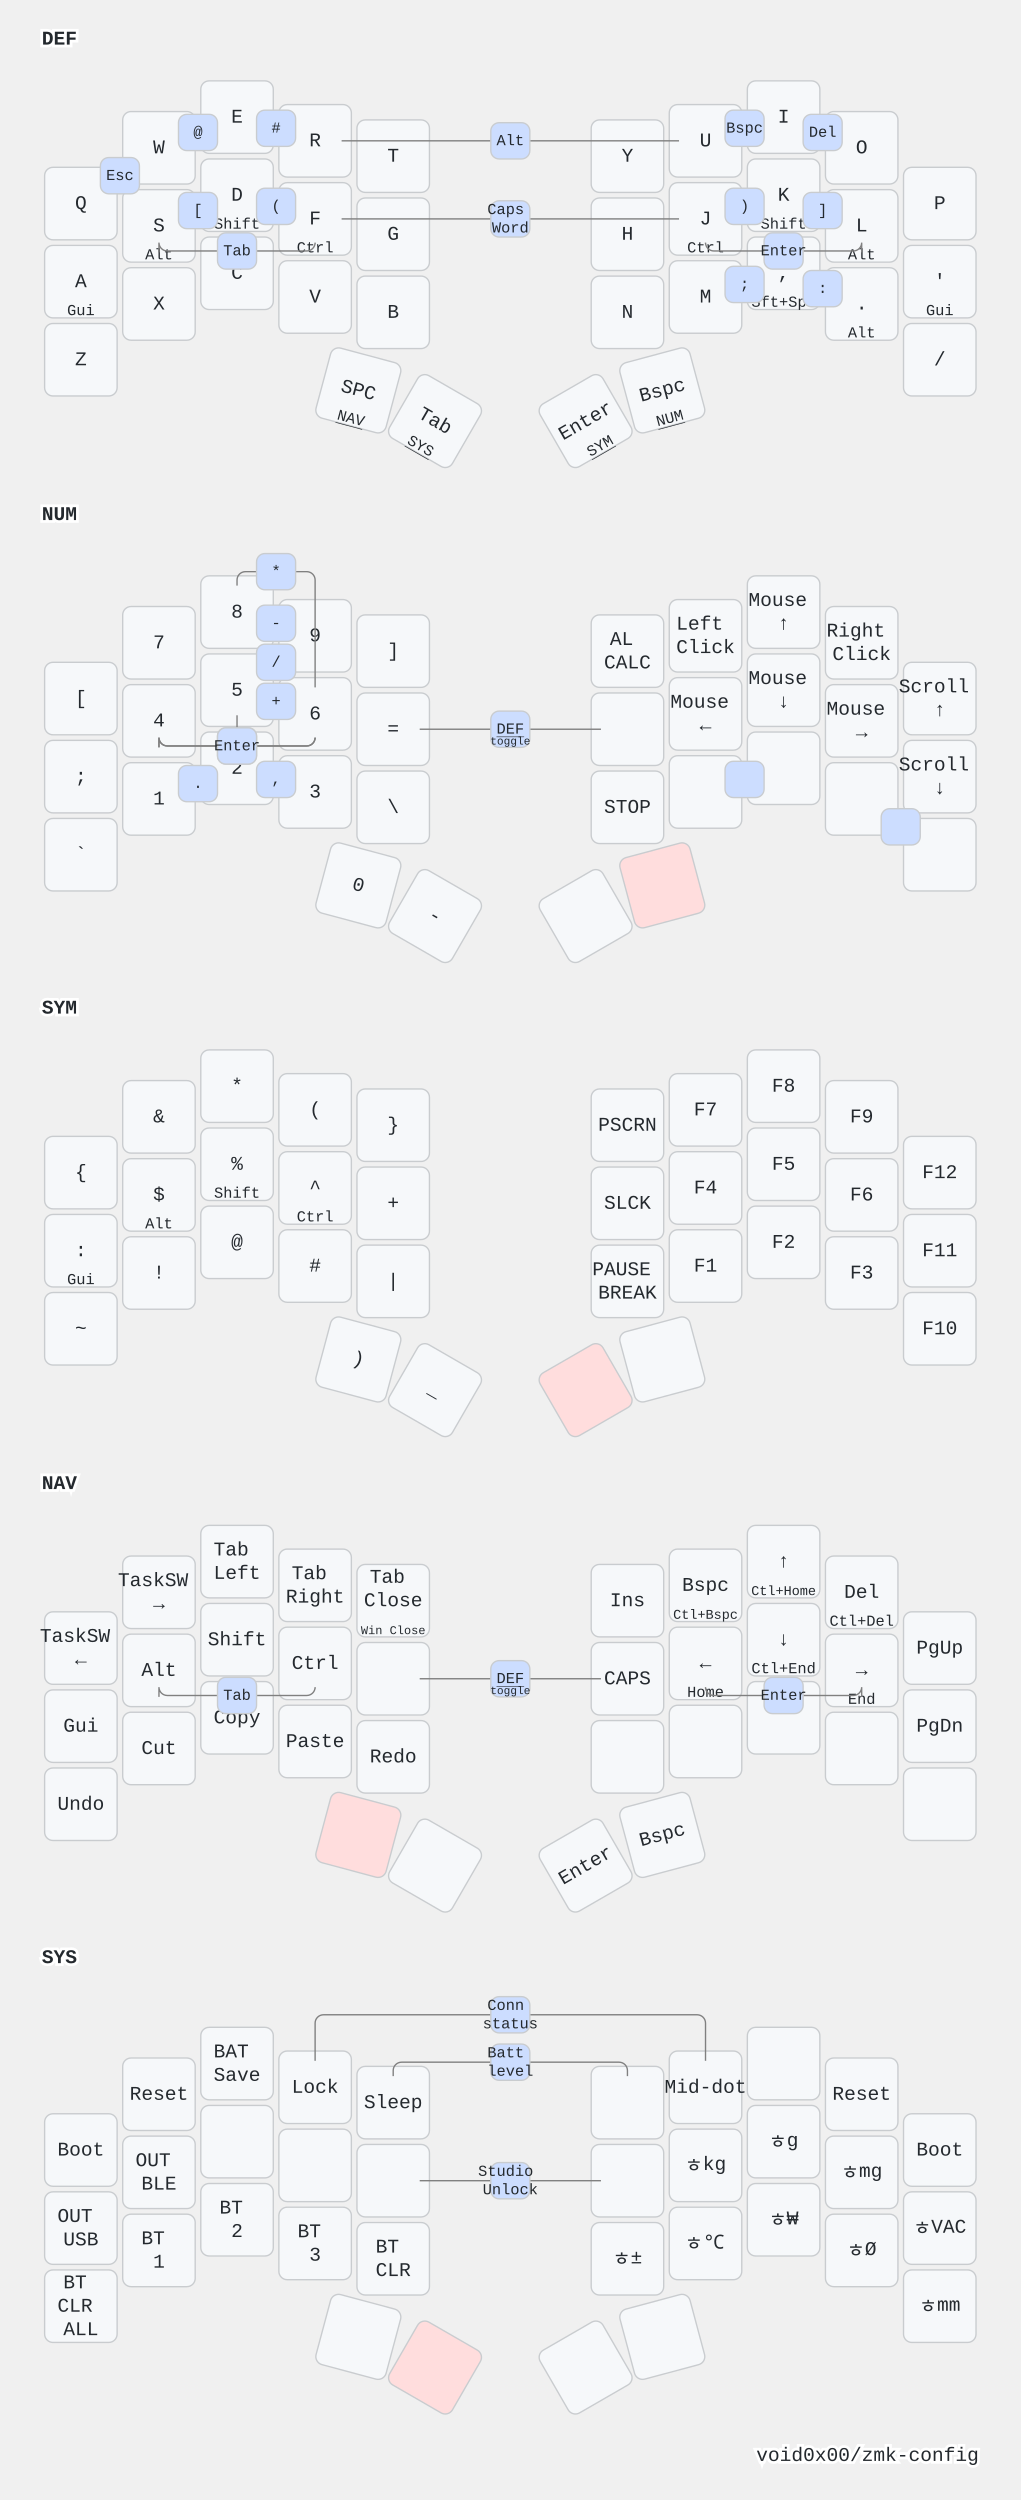
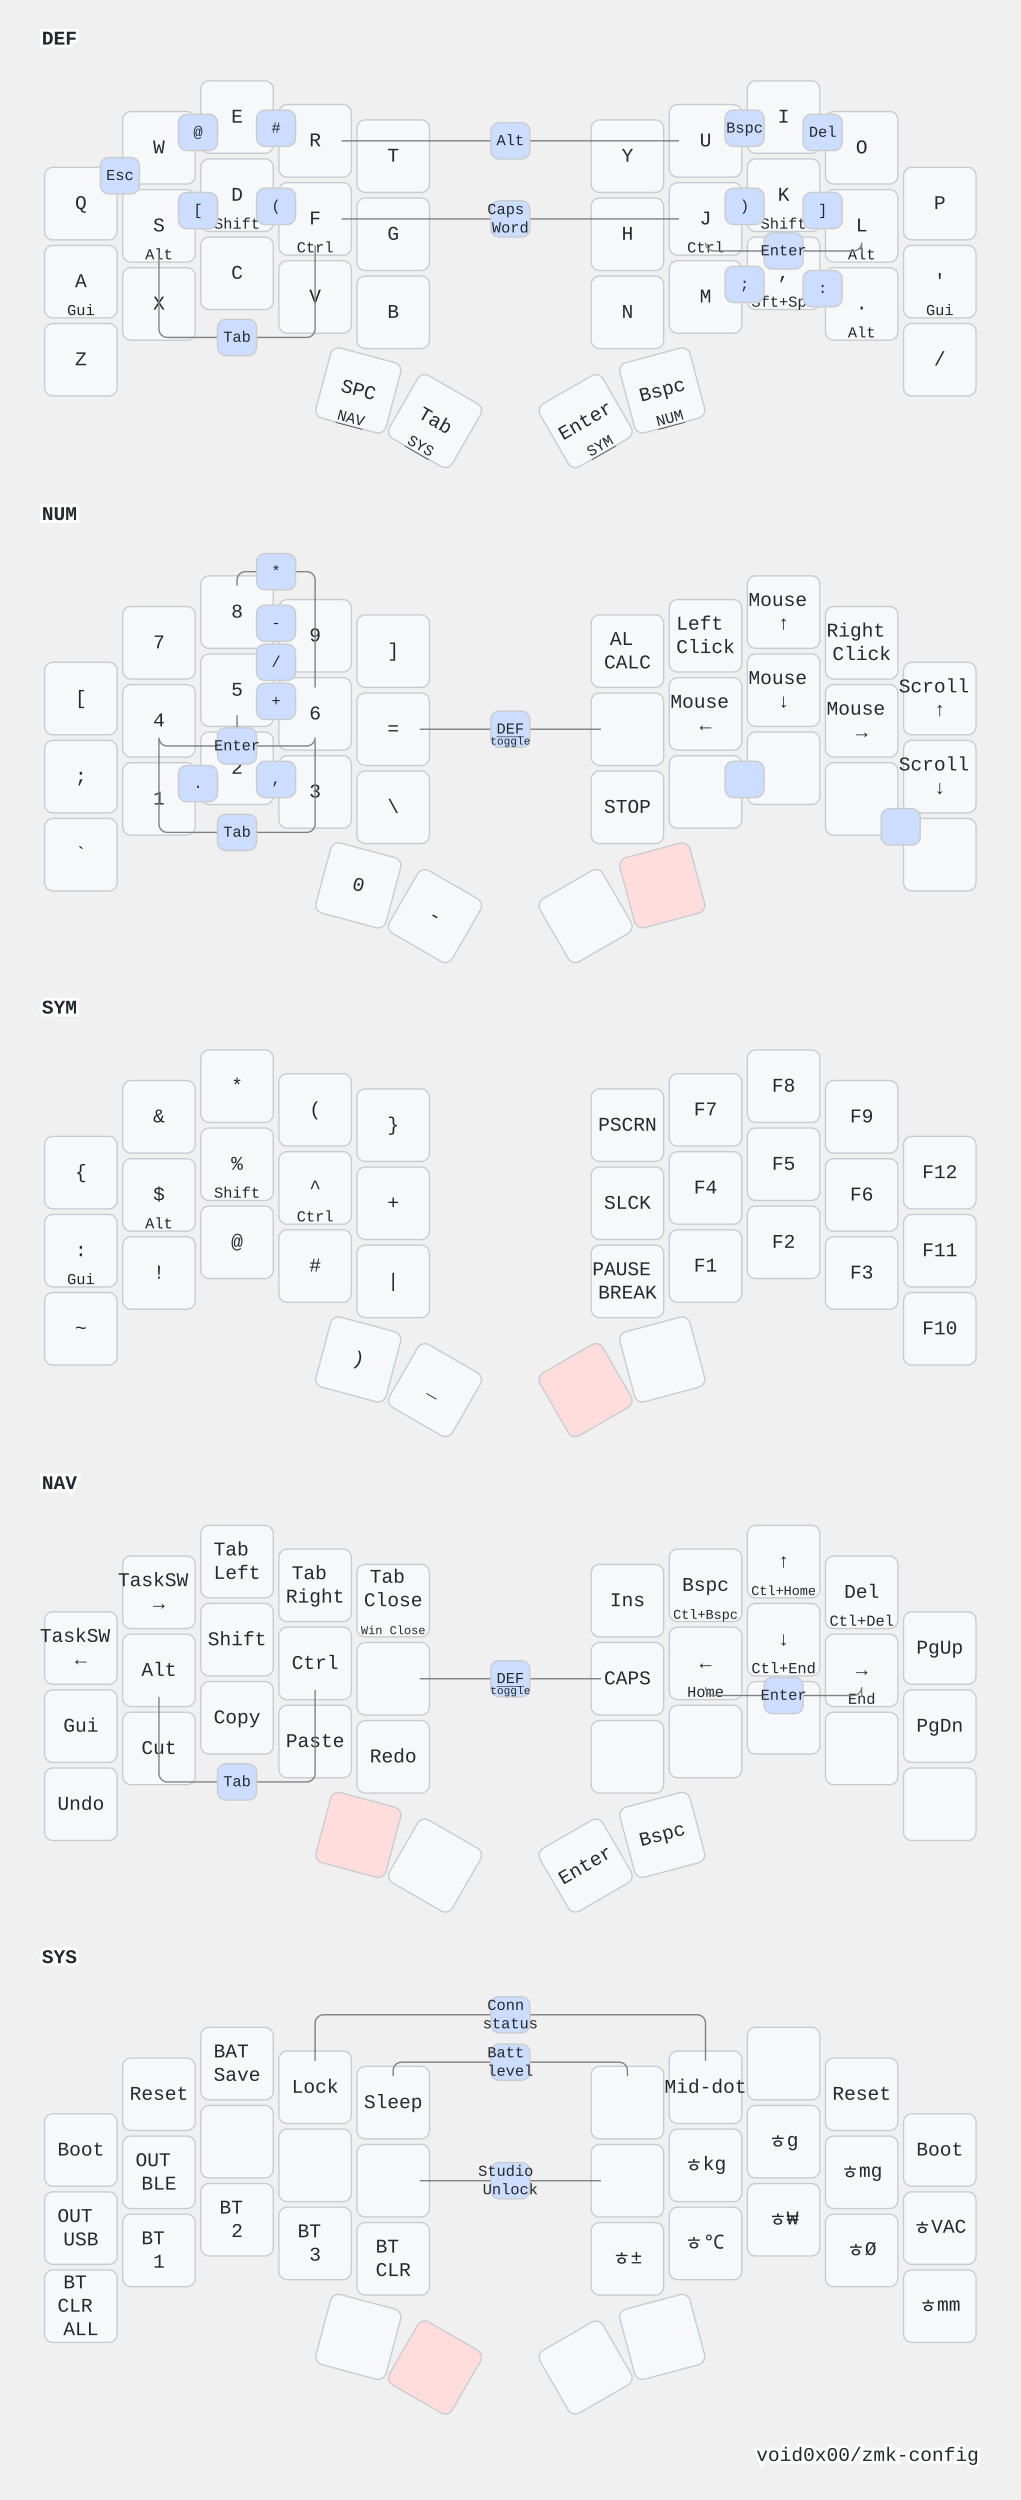
<svg xmlns="http://www.w3.org/2000/svg" xmlns:xlink="http://www.w3.org/1999/xlink" width="732" height="1793" viewBox="0 0 732 1793" class="keymap">
  <defs>/* start glyphs */
<svg id="mdi:play-pause">
      <svg id="mdi-play-pause" viewBox="0 0 24 24">
        <path d="M3,5V19L11,12M13,19H16V5H13M18,5V19H21V5" />
      </svg>
    </svg>
    <svg id="mdi:skip-backward">
      <svg id="mdi-skip-backward" viewBox="0 0 24 24">
        <path d="M20,5V19L13,12M6,5V19H4V5M13,5V19L6,12" />
      </svg>
    </svg>
    <svg id="mdi:skip-forward">
      <svg id="mdi-skip-forward" viewBox="0 0 24 24">
        <path d="M4,5V19L11,12M18,5V19H20V5M11,5V19L18,12" />
      </svg>
    </svg>
    <svg id="mdi:volume-high">
      <svg id="mdi-volume-high" viewBox="0 0 24 24">
        <path d="M14,3.23V5.29C16.89,6.15 19,8.83 19,12C19,15.17 16.89,17.84 14,18.7V20.77C18,19.86 21,16.28 21,12C21,7.72 18,4.14 14,3.23M16.5,12C16.5,10.23 15.5,8.71 14,7.97V16C15.5,15.29 16.5,13.76 16.5,12M3,9V15H7L12,20V4L7,9H3Z" />
      </svg>
    </svg>
    <svg id="mdi:volume-medium">
      <svg id="mdi-volume-medium" viewBox="0 0 24 24">
        <path d="M5,9V15H9L14,20V4L9,9M18.5,12C18.5,10.23 17.5,8.71 16,7.97V16C17.5,15.29 18.5,13.76 18.5,12Z" />
      </svg>
    </svg>
    <svg id="mdi:volume-off">
      <svg id="mdi-volume-off" viewBox="0 0 24 24">
        <path d="M12,4L9.91,6.09L12,8.18M4.27,3L3,4.27L7.73,9H3V15H7L12,20V13.27L16.25,17.53C15.58,18.04 14.83,18.46 14,18.7V20.77C15.38,20.45 16.63,19.82 17.68,18.96L19.73,21L21,19.73L12,10.73M19,12C19,12.94 18.8,13.82 18.46,14.64L19.97,16.15C20.62,14.91 21,13.5 21,12C21,7.72 18,4.14 14,3.23V5.29C16.89,6.15 19,8.83 19,12M16.5,12C16.5,10.23 15.5,8.71 14,7.97V10.18L16.45,12.63C16.5,12.43 16.5,12.21 16.5,12Z" />
      </svg>
    </svg>
  </defs>/* end glyphs */
<style>/* inherit to force styles through use tags */
svg path {
    fill: inherit;
}

/* font and background color specifications */
svg.keymap {
    font-family: SFMono-Regular,Consolas,Liberation Mono,Menlo,monospace;
    font-size: 14px;
    font-kerning: normal;
    text-rendering: optimizeLegibility;
    fill: #24292e;
}

/* default key styling */
rect.key {
    fill: #f6f8fa;
}

rect.key, rect.combo {
    stroke: #c9cccf;
    stroke-width: 1;
}

/* default key side styling, only used is draw_key_sides is set */
rect.side {
    filter: brightness(90%);
}

/* color accent for combo boxes */
rect.combo, rect.combo-separate {
    fill: #cdf;
}

/* color accent for held keys */
rect.held, rect.combo.held {
    fill: #fdd;
}

/* color accent for ghost (optional) keys */
rect.ghost, rect.combo.ghost {
    stroke-dasharray: 4, 4;
    stroke-width: 2;
}

text {
    text-anchor: middle;
    dominant-baseline: middle;
}

/* styling for layer labels */
text.label {
    font-weight: bold;
    text-anchor: start;
    stroke: white;
    stroke-width: 4;
    paint-order: stroke;
}

/* styling for optional footer */
text.footer {
    text-anchor: end;
    dominant-baseline: auto;
    stroke: white;
    stroke-width: 4;
    paint-order: stroke;
}

/* styling for combo tap, and key non-tap label text */
text.combo, text.hold, text.shifted, text.left, text.right {
    font-size: 11px;
}

text.hold {
    text-anchor: middle;
    dominant-baseline: auto;
}

text.shifted {
    text-anchor: middle;
    dominant-baseline: hanging;
}

text.left {
    text-anchor: start;
}

text.right {
    text-anchor: end;
}

text.layer-activator {
    text-decoration: underline;
}

/* styling for hold/shifted label text in combo box */
text.combo.hold, text.combo.shifted, text.combo.left, text.combo.right {
    font-size: 8px;
}

/* lighter symbol for transparent keys */
text.trans {
    fill: #7b7e81;
}

/* styling for combo dendrons */
path.combo {
    stroke-width: 1;
    stroke: gray;
    fill: none;
}

/* Start Tabler Icons Cleanup */
/* cannot use height/width with glyphs */
.icon-tabler &gt; path {
    fill: inherit;
    stroke: inherit;
    stroke-width: 2;
}
/* hide tabler's default box */
.icon-tabler &gt; path[stroke="none"][fill="none"] {
    visibility: hidden;
}
/* End Tabler Icons Cleanup */

@media (prefers-color-scheme: dark) {
svg.keymap { fill: #d1d6db; }
rect.key { fill: #3f4750; }
rect.key, rect.combo { stroke: #60666c; }
rect.combo, rect.combo-separate { fill: #1f3d7a; }
rect.held, rect.combo.held { fill: #854747; }
text.label, text.footer { stroke: black; }
text.trans { fill: #7e8184; }
path.combo { stroke: #7f7f7f; }

}</style>
  <g transform="translate(30, 0)" class="layer-DEF">
    <text x="0" y="28" class="label" id="DEF">DEF</text>
    <g transform="translate(0, 56)">
      <g transform="translate(28, 90)" class="key keypos-0">
        <rect rx="6" ry="6" x="-26" y="-26" width="52" height="52" class="key" />
        <text x="0" y="0" class="key tap">Q</text>
      </g>
      <g transform="translate(84, 50)" class="key keypos-1">
        <rect rx="6" ry="6" x="-26" y="-26" width="52" height="52" class="key" />
        <text x="0" y="0" class="key tap">W</text>
      </g>
      <g transform="translate(140, 28)" class="key keypos-2">
        <rect rx="6" ry="6" x="-26" y="-26" width="52" height="52" class="key" />
        <text x="0" y="0" class="key tap">E</text>
      </g>
      <g transform="translate(196, 45)" class="key keypos-3">
        <rect rx="6" ry="6" x="-26" y="-26" width="52" height="52" class="key" />
        <text x="0" y="0" class="key tap">R</text>
      </g>
      <g transform="translate(252, 56)" class="key keypos-4">
        <rect rx="6" ry="6" x="-26" y="-26" width="52" height="52" class="key" />
        <text x="0" y="0" class="key tap">T</text>
      </g>
      <g transform="translate(420, 56)" class="key keypos-5">
        <rect rx="6" ry="6" x="-26" y="-26" width="52" height="52" class="key" />
        <text x="0" y="0" class="key tap">Y</text>
      </g>
      <g transform="translate(476, 45)" class="key keypos-6">
        <rect rx="6" ry="6" x="-26" y="-26" width="52" height="52" class="key" />
        <text x="0" y="0" class="key tap">U</text>
      </g>
      <g transform="translate(532, 28)" class="key keypos-7">
        <rect rx="6" ry="6" x="-26" y="-26" width="52" height="52" class="key" />
        <text x="0" y="0" class="key tap">I</text>
      </g>
      <g transform="translate(588, 50)" class="key keypos-8">
        <rect rx="6" ry="6" x="-26" y="-26" width="52" height="52" class="key" />
        <text x="0" y="0" class="key tap">O</text>
      </g>
      <g transform="translate(644, 90)" class="key keypos-9">
        <rect rx="6" ry="6" x="-26" y="-26" width="52" height="52" class="key" />
        <text x="0" y="0" class="key tap">P</text>
      </g>
      <g transform="translate(28, 146)" class="key keypos-10">
        <rect rx="6" ry="6" x="-26" y="-26" width="52" height="52" class="key" />
        <text x="0" y="0" class="key tap">A</text>
        <text x="0" y="24" class="key hold">Gui</text>
      </g>
      <g transform="translate(84, 106)" class="key keypos-11">
        <rect rx="6" ry="6" x="-26" y="-26" width="52" height="52" class="key" />
        <text x="0" y="0" class="key tap">S</text>
        <text x="0" y="24" class="key hold">Alt</text>
      </g>
      <g transform="translate(140, 84)" class="key keypos-12">
        <rect rx="6" ry="6" x="-26" y="-26" width="52" height="52" class="key" />
        <text x="0" y="0" class="key tap">D</text>
        <text x="0" y="24" class="key hold">Shift</text>
      </g>
      <g transform="translate(196, 101)" class="key keypos-13">
        <rect rx="6" ry="6" x="-26" y="-26" width="52" height="52" class="key" />
        <text x="0" y="0" class="key tap">F</text>
        <text x="0" y="24" class="key hold">Ctrl</text>
      </g>
      <g transform="translate(252, 112)" class="key keypos-14">
        <rect rx="6" ry="6" x="-26" y="-26" width="52" height="52" class="key" />
        <text x="0" y="0" class="key tap">G</text>
      </g>
      <g transform="translate(420, 112)" class="key keypos-15">
        <rect rx="6" ry="6" x="-26" y="-26" width="52" height="52" class="key" />
        <text x="0" y="0" class="key tap">H</text>
      </g>
      <g transform="translate(476, 101)" class="key keypos-16">
        <rect rx="6" ry="6" x="-26" y="-26" width="52" height="52" class="key" />
        <text x="0" y="0" class="key tap">J</text>
        <text x="0" y="24" class="key hold">Ctrl</text>
      </g>
      <g transform="translate(532, 84)" class="key keypos-17">
        <rect rx="6" ry="6" x="-26" y="-26" width="52" height="52" class="key" />
        <text x="0" y="0" class="key tap">K</text>
        <text x="0" y="24" class="key hold">Shift</text>
      </g>
      <g transform="translate(588, 106)" class="key keypos-18">
        <rect rx="6" ry="6" x="-26" y="-26" width="52" height="52" class="key" />
        <text x="0" y="0" class="key tap">L</text>
        <text x="0" y="24" class="key hold">Alt</text>
      </g>
      <g transform="translate(644, 146)" class="key keypos-19">
        <rect rx="6" ry="6" x="-26" y="-26" width="52" height="52" class="key" />
        <text x="0" y="0" class="key tap">'</text>
        <text x="0" y="24" class="key hold">Gui</text>
      </g>
      <g transform="translate(28, 202)" class="key keypos-20">
        <rect rx="6" ry="6" x="-26" y="-26" width="52" height="52" class="key" />
        <text x="0" y="0" class="key tap">Z</text>
      </g>
      <g transform="translate(84, 162)" class="key keypos-21">
        <rect rx="6" ry="6" x="-26" y="-26" width="52" height="52" class="key" />
        <text x="0" y="0" class="key tap">X</text>
      </g>
      <g transform="translate(140, 140)" class="key keypos-22">
        <rect rx="6" ry="6" x="-26" y="-26" width="52" height="52" class="key" />
        <text x="0" y="0" class="key tap">C</text>
      </g>
      <g transform="translate(196, 157)" class="key keypos-23">
        <rect rx="6" ry="6" x="-26" y="-26" width="52" height="52" class="key" />
        <text x="0" y="0" class="key tap">V</text>
      </g>
      <g transform="translate(252, 168)" class="key keypos-24">
        <rect rx="6" ry="6" x="-26" y="-26" width="52" height="52" class="key" />
        <text x="0" y="0" class="key tap">B</text>
      </g>
      <g transform="translate(420, 168)" class="key keypos-25">
        <rect rx="6" ry="6" x="-26" y="-26" width="52" height="52" class="key" />
        <text x="0" y="0" class="key tap">N</text>
      </g>
      <g transform="translate(476, 157)" class="key keypos-26">
        <rect rx="6" ry="6" x="-26" y="-26" width="52" height="52" class="key" />
        <text x="0" y="0" class="key tap">M</text>
      </g>
      <g transform="translate(532, 140)" class="key keypos-27">
        <rect rx="6" ry="6" x="-26" y="-26" width="52" height="52" class="key" />
        <text x="0" y="0" class="key tap">,</text>
        <text x="0" y="24" class="key hold">Sft+Spc</text>
      </g>
      <g transform="translate(588, 162)" class="key keypos-28">
        <rect rx="6" ry="6" x="-26" y="-26" width="52" height="52" class="key" />
        <text x="0" y="0" class="key tap">.</text>
        <text x="0" y="24" class="key hold">Alt</text>
      </g>
      <g transform="translate(644, 202)" class="key keypos-29">
        <rect rx="6" ry="6" x="-26" y="-26" width="52" height="52" class="key" />
        <text x="0" y="0" class="key tap">/</text>
      </g>
      <g transform="translate(227, 224) rotate(15.0)" class="key keypos-30">
        <rect rx="6" ry="6" x="-26" y="-26" width="52" height="52" class="key" />
        <text x="0" y="0" class="key tap">SPC</text>
        <a href="#NAV">
          <text x="0" y="24" class="key hold layer-activator">NAV</text>
        </a>
      </g>
      <g transform="translate(282, 246) rotate(30.0)" class="key keypos-31">
        <rect rx="6" ry="6" x="-26" y="-26" width="52" height="52" class="key" />
        <text x="0" y="0" class="key tap">Tab</text>
        <a href="#SYS">
          <text x="0" y="24" class="key hold layer-activator">SYS</text>
        </a>
      </g>
      <g transform="translate(390, 246) rotate(-30.0)" class="key keypos-32">
        <rect rx="6" ry="6" x="-26" y="-26" width="52" height="52" class="key" />
        <text x="0" y="0" class="key tap">Enter</text>
        <a href="#SYM">
          <text x="0" y="24" class="key hold layer-activator">SYM</text>
        </a>
      </g>
      <g transform="translate(445, 224) rotate(-15.0)" class="key keypos-33">
        <rect rx="6" ry="6" x="-26" y="-26" width="52" height="52" class="key" />
        <text x="0" y="0" class="key tap">Bspc</text>
        <a href="#NUM">
          <text x="0" y="24" class="key hold layer-activator">NUM</text>
        </a>
      </g>
      <g class="combo combopos-0">
        <rect rx="6" ry="6" x="98" y="26" width="28" height="26" class="combo" />
        <text x="112" y="39" class="combo tap">@</text>
      </g>
      <g class="combo combopos-1">
        <rect rx="6" ry="6" x="154" y="23" width="28" height="26" class="combo" />
        <text x="168" y="36" class="combo tap">#</text>
      </g>
      <g class="combo combopos-2">
        <rect rx="6" ry="6" x="42" y="57" width="28" height="26" class="combo" />
        <text x="56" y="70" class="combo tap">Esc</text>
      </g>
      <g class="combo combopos-3">
        <rect rx="6" ry="6" x="546" y="26" width="28" height="26" class="combo" />
        <text x="560" y="39" class="combo tap">Del</text>
      </g>
      <g class="combo combopos-4">
        <rect rx="6" ry="6" x="490" y="23" width="28" height="26" class="combo" />
        <text x="504" y="36" class="combo tap">Bspc</text>
      </g>
      <g class="combo combopos-5">
        <rect rx="6" ry="6" x="154" y="79" width="28" height="26" class="combo" />
        <text x="168" y="92" class="combo tap">(</text>
      </g>
      <g class="combo combopos-6">
        <rect rx="6" ry="6" x="490" y="79" width="28" height="26" class="combo" />
        <text x="504" y="92" class="combo tap">)</text>
      </g>
      <g class="combo combopos-7">
        <rect rx="6" ry="6" x="98" y="82" width="28" height="26" class="combo" />
        <text x="112" y="95" class="combo tap">[</text>
      </g>
      <g class="combo combopos-8">
        <rect rx="6" ry="6" x="546" y="82" width="28" height="26" class="combo" />
        <text x="560" y="95" class="combo tap">]</text>
      </g>
      <g class="combo combopos-9">
-         <path d="M140,124 h-50 a6.0,6.0 0 0 1 -6.0,-6.0 v7" class="combo" />
-         <path d="M140,124 h50 a6.0,6.0 0 0 0 6.0,-6.0 v1" class="combo" />
-         <rect rx="6" ry="6" x="126" y="111" width="28" height="26" class="combo" />
-         <text x="140" y="124" class="combo tap">Tab</text>
+         <path d="M140,186 h-50 a6.0,6.0 0 0 1 -6.0,-6.0 v-55" class="combo" />
+         <path d="M140,186 h50 a6.0,6.0 0 0 0 6.0,-6.0 v-60" class="combo" />
+         <rect rx="6" ry="6" x="126" y="173" width="28" height="26" class="combo" />
+         <text x="140" y="186" class="combo tap">Tab</text>
      </g>
      <g class="combo combopos-10">
        <path d="M532,124 h50 a6.0,6.0 0 0 0 6.0,-6.0 v7" class="combo" />
        <path d="M532,124 h-50 a6.0,6.0 0 0 1 -6.0,-6.0 v1" class="combo" />
        <rect rx="6" ry="6" x="518" y="111" width="28" height="26" class="combo" />
        <text x="532" y="124" class="combo tap">Enter</text>
      </g>
      <g class="combo combopos-11">
        <rect rx="6" ry="6" x="490" y="135" width="28" height="26" class="combo" />
        <text x="504" y="148" class="combo tap">;</text>
      </g>
      <g class="combo combopos-12">
        <rect rx="6" ry="6" x="546" y="138" width="28" height="26" class="combo" />
        <text x="560" y="151" class="combo tap">:</text>
      </g>
      <g class="combo combopos-13">
        <path d="M336,101 l-121,0" class="combo" />
        <path d="M336,101 l121,0" class="combo" />
        <rect rx="6" ry="6" x="322" y="88" width="28" height="26" class="combo" />
        <text x="336" y="101" class="combo tap">
          <tspan x="336" dy="-0.6em">Caps</tspan>
          <tspan x="336" dy="1.2em">Word</tspan>
        </text>
      </g>
      <g class="combo combopos-14">
        <path d="M336,45 l-121,0" class="combo" />
        <path d="M336,45 l121,0" class="combo" />
        <rect rx="6" ry="6" x="322" y="32" width="28" height="26" class="combo" />
        <text x="336" y="45" class="combo tap">Alt</text>
      </g>
    </g>
  </g>
  <g transform="translate(30, 341)" class="layer-NUM">
    <text x="0" y="28" class="label" id="NUM">NUM</text>
    <g transform="translate(0, 70)">
      <g transform="translate(28, 90)" class="key keypos-0">
        <rect rx="6" ry="6" x="-26" y="-26" width="52" height="52" class="key" />
        <text x="0" y="0" class="key tap">[</text>
      </g>
      <g transform="translate(84, 50)" class="key keypos-1">
        <rect rx="6" ry="6" x="-26" y="-26" width="52" height="52" class="key" />
        <text x="0" y="0" class="key tap">7</text>
      </g>
      <g transform="translate(140, 28)" class="key keypos-2">
        <rect rx="6" ry="6" x="-26" y="-26" width="52" height="52" class="key" />
        <text x="0" y="0" class="key tap">8</text>
      </g>
      <g transform="translate(196, 45)" class="key keypos-3">
        <rect rx="6" ry="6" x="-26" y="-26" width="52" height="52" class="key" />
        <text x="0" y="0" class="key tap">9</text>
      </g>
      <g transform="translate(252, 56)" class="key keypos-4">
        <rect rx="6" ry="6" x="-26" y="-26" width="52" height="52" class="key" />
        <text x="0" y="0" class="key tap">]</text>
      </g>
      <g transform="translate(420, 56)" class="key keypos-5">
        <rect rx="6" ry="6" x="-26" y="-26" width="52" height="52" class="key" />
        <text x="0" y="0" class="key tap">
          <tspan x="0" dy="-0.6em">AL</tspan>
          <tspan x="0" dy="1.2em">CALC</tspan>
        </text>
      </g>
      <g transform="translate(476, 45)" class="key keypos-6">
        <rect rx="6" ry="6" x="-26" y="-26" width="52" height="52" class="key" />
        <text x="0" y="0" class="key tap">
          <tspan x="0" dy="-0.6em">Left</tspan>
          <tspan x="0" dy="1.2em">Click</tspan>
        </text>
      </g>
      <g transform="translate(532, 28)" class="key keypos-7">
        <rect rx="6" ry="6" x="-26" y="-26" width="52" height="52" class="key" />
        <text x="0" y="0" class="key tap">
          <tspan x="0" dy="-0.6em">Mouse</tspan>
          <tspan x="0" dy="1.2em">↑</tspan>
        </text>
      </g>
      <g transform="translate(588, 50)" class="key keypos-8">
        <rect rx="6" ry="6" x="-26" y="-26" width="52" height="52" class="key" />
        <text x="0" y="0" class="key tap">
          <tspan x="0" dy="-0.6em">Right</tspan>
          <tspan x="0" dy="1.2em">Click</tspan>
        </text>
      </g>
      <g transform="translate(644, 90)" class="key keypos-9">
        <rect rx="6" ry="6" x="-26" y="-26" width="52" height="52" class="key" />
        <text x="0" y="0" class="key tap">
          <tspan x="0" dy="-0.6em">Scroll</tspan>
          <tspan x="0" dy="1.2em">↑</tspan>
        </text>
      </g>
      <g transform="translate(28, 146)" class="key keypos-10">
        <rect rx="6" ry="6" x="-26" y="-26" width="52" height="52" class="key" />
        <text x="0" y="0" class="key tap">;</text>
      </g>
      <g transform="translate(84, 106)" class="key keypos-11">
        <rect rx="6" ry="6" x="-26" y="-26" width="52" height="52" class="key" />
        <text x="0" y="0" class="key tap">4</text>
      </g>
      <g transform="translate(140, 84)" class="key keypos-12">
        <rect rx="6" ry="6" x="-26" y="-26" width="52" height="52" class="key" />
        <text x="0" y="0" class="key tap">5</text>
      </g>
      <g transform="translate(196, 101)" class="key keypos-13">
        <rect rx="6" ry="6" x="-26" y="-26" width="52" height="52" class="key" />
        <text x="0" y="0" class="key tap">6</text>
      </g>
      <g transform="translate(252, 112)" class="key keypos-14">
        <rect rx="6" ry="6" x="-26" y="-26" width="52" height="52" class="key" />
        <text x="0" y="0" class="key tap">=</text>
      </g>
      <g transform="translate(420, 112)" class="key keypos-15">
        <rect rx="6" ry="6" x="-26" y="-26" width="52" height="52" class="key" />
      </g>
      <g transform="translate(476, 101)" class="key keypos-16">
        <rect rx="6" ry="6" x="-26" y="-26" width="52" height="52" class="key" />
        <text x="0" y="0" class="key tap">
          <tspan x="0" dy="-0.6em">Mouse</tspan>
          <tspan x="0" dy="1.2em">←</tspan>
        </text>
      </g>
      <g transform="translate(532, 84)" class="key keypos-17">
        <rect rx="6" ry="6" x="-26" y="-26" width="52" height="52" class="key" />
        <text x="0" y="0" class="key tap">
          <tspan x="0" dy="-0.6em">Mouse</tspan>
          <tspan x="0" dy="1.2em">↓</tspan>
        </text>
      </g>
      <g transform="translate(588, 106)" class="key keypos-18">
        <rect rx="6" ry="6" x="-26" y="-26" width="52" height="52" class="key" />
        <text x="0" y="0" class="key tap">
          <tspan x="0" dy="-0.6em">Mouse</tspan>
          <tspan x="0" dy="1.2em">→</tspan>
        </text>
      </g>
      <g transform="translate(644, 146)" class="key keypos-19">
        <rect rx="6" ry="6" x="-26" y="-26" width="52" height="52" class="key" />
        <text x="0" y="0" class="key tap">
          <tspan x="0" dy="-0.6em">Scroll</tspan>
          <tspan x="0" dy="1.2em">↓</tspan>
        </text>
      </g>
      <g transform="translate(28, 202)" class="key keypos-20">
        <rect rx="6" ry="6" x="-26" y="-26" width="52" height="52" class="key" />
        <text x="0" y="0" class="key tap">`</text>
      </g>
      <g transform="translate(84, 162)" class="key keypos-21">
        <rect rx="6" ry="6" x="-26" y="-26" width="52" height="52" class="key" />
        <text x="0" y="0" class="key tap">1</text>
      </g>
      <g transform="translate(140, 140)" class="key keypos-22">
        <rect rx="6" ry="6" x="-26" y="-26" width="52" height="52" class="key" />
        <text x="0" y="0" class="key tap">2</text>
      </g>
      <g transform="translate(196, 157)" class="key keypos-23">
        <rect rx="6" ry="6" x="-26" y="-26" width="52" height="52" class="key" />
        <text x="0" y="0" class="key tap">3</text>
      </g>
      <g transform="translate(252, 168)" class="key keypos-24">
        <rect rx="6" ry="6" x="-26" y="-26" width="52" height="52" class="key" />
        <text x="0" y="0" class="key tap">\</text>
      </g>
      <g transform="translate(420, 168)" class="key keypos-25">
        <rect rx="6" ry="6" x="-26" y="-26" width="52" height="52" class="key" />
        <text x="0" y="0" class="key tap">STOP</text>
      </g>
      <g transform="translate(476, 157)" class="key keypos-26">
        <rect rx="6" ry="6" x="-26" y="-26" width="52" height="52" class="key" />
        <use href="#mdi:skip-backward" xlink:href="#mdi:skip-backward" x="-7" y="-7" height="14" width="14.0" class="key tap glyph mdi:skip-backward" />
      </g>
      <g transform="translate(532, 140)" class="key keypos-27">
        <rect rx="6" ry="6" x="-26" y="-26" width="52" height="52" class="key" />
        <use href="#mdi:skip-forward" xlink:href="#mdi:skip-forward" x="-7" y="-7" height="14" width="14.0" class="key tap glyph mdi:skip-forward" />
      </g>
      <g transform="translate(588, 162)" class="key keypos-28">
        <rect rx="6" ry="6" x="-26" y="-26" width="52" height="52" class="key" />
        <use href="#mdi:volume-medium" xlink:href="#mdi:volume-medium" x="-7" y="-7" height="14" width="14.0" class="key tap glyph mdi:volume-medium" />
      </g>
      <g transform="translate(644, 202)" class="key keypos-29">
        <rect rx="6" ry="6" x="-26" y="-26" width="52" height="52" class="key" />
        <use href="#mdi:volume-high" xlink:href="#mdi:volume-high" x="-7" y="-7" height="14" width="14.0" class="key tap glyph mdi:volume-high" />
      </g>
      <g transform="translate(227, 224) rotate(15.0)" class="key keypos-30">
        <rect rx="6" ry="6" x="-26" y="-26" width="52" height="52" class="key" />
        <text x="0" y="0" class="key tap">0</text>
      </g>
      <g transform="translate(282, 246) rotate(30.0)" class="key keypos-31">
        <rect rx="6" ry="6" x="-26" y="-26" width="52" height="52" class="key" />
        <text x="0" y="0" class="key tap">-</text>
      </g>
      <g transform="translate(390, 246) rotate(-30.0)" class="key trans keypos-32">
        <rect rx="6" ry="6" x="-26" y="-26" width="52" height="52" class="key trans" />
      </g>
      <g transform="translate(445, 224) rotate(-15.0)" class="key held keypos-33">
        <rect rx="6" ry="6" x="-26" y="-26" width="52" height="52" class="key held" />
      </g>
      <g class="combo combopos-0">
-         <path d="M140,124 h-50 a6.0,6.0 0 0 1 -6.0,-6.0 v7" class="combo" />
-         <path d="M140,124 h50 a6.0,6.0 0 0 0 6.0,-6.0 v1" class="combo" />
-         <rect rx="6" ry="6" x="126" y="111" width="28" height="26" class="combo" />
-         <text x="140" y="124" class="combo tap">Tab</text>
+         <path d="M140,186 h-50 a6.0,6.0 0 0 1 -6.0,-6.0 v-55" class="combo" />
+         <path d="M140,186 h50 a6.0,6.0 0 0 0 6.0,-6.0 v-60" class="combo" />
+         <rect rx="6" ry="6" x="126" y="173" width="28" height="26" class="combo" />
+         <text x="140" y="186" class="combo tap">Tab</text>
      </g>
      <g class="combo combopos-1">
        <rect rx="6" ry="6" x="602" y="169" width="28" height="26" class="combo" />
        <use href="#mdi:volume-off" xlink:href="#mdi:volume-off" x="609" y="175" height="14" width="14.0" class="combo tap glyph mdi:volume-off" />
      </g>
      <g class="combo combopos-2">
        <rect rx="6" ry="6" x="490" y="135" width="28" height="26" class="combo" />
        <use href="#mdi:play-pause" xlink:href="#mdi:play-pause" x="497" y="141" height="14" width="14.0" class="combo tap glyph mdi:play-pause" />
      </g>
      <g class="combo combopos-3">
        <path d="M336,112 l-65,0" class="combo" />
        <path d="M336,112 l65,0" class="combo" />
        <rect rx="6" ry="6" x="322" y="99" width="28" height="26" class="combo" />
        <a href="#DEF">
          <text x="336" y="112" class="combo tap layer-activator">DEF</text>
        </a>
        <text x="336" y="123" class="combo hold">toggle</text>
      </g>
      <g class="combo combopos-4">
        <rect rx="6" ry="6" x="154" y="79" width="28" height="26" class="combo" />
        <text x="168" y="92" class="combo tap">+</text>
      </g>
      <g class="combo combopos-5">
        <rect rx="6" ry="6" x="154" y="23" width="28" height="26" class="combo" />
        <text x="168" y="36" class="combo tap">-</text>
      </g>
      <g class="combo combopos-6">
        <path d="M168,-1 h-22 a6.0,6.0 0 0 0 -6.0,6.0 v4" class="combo" />
        <path d="M168,-1 h22 a6.0,6.0 0 0 1 6.0,6.0 v77" class="combo" />
        <rect rx="6" ry="6" x="154" y="-14" width="28" height="26" class="combo" />
        <text x="168" y="-1" class="combo tap">*</text>
      </g>
      <g class="combo combopos-7">
        <rect rx="6" ry="6" x="154" y="51" width="28" height="26" class="combo" />
        <text x="168" y="64" class="combo tap">/</text>
      </g>
      <g class="combo combopos-8">
        <rect rx="6" ry="6" x="154" y="135" width="28" height="26" class="combo" />
        <text x="168" y="148" class="combo tap">,</text>
      </g>
      <g class="combo combopos-9">
        <rect rx="6" ry="6" x="98" y="138" width="28" height="26" class="combo" />
        <text x="112" y="151" class="combo tap">.</text>
      </g>
      <g class="combo combopos-10">
        <path d="M140,124 h-50 a6.0,6.0 0 0 1 -6.0,-6.0 v7" class="combo" />
        <path d="M140,124 l0,-22" class="combo" />
        <path d="M140,124 h50 a6.0,6.0 0 0 0 6.0,-6.0 v1" class="combo" />
        <rect rx="6" ry="6" x="126" y="111" width="28" height="26" class="combo" />
        <text x="140" y="124" class="combo tap">Enter</text>
      </g>
    </g>
  </g>
  <g transform="translate(30, 695)" class="layer-SYM">
    <text x="0" y="28" class="label" id="SYM">SYM</text>
    <g transform="translate(0, 56)">
      <g transform="translate(28, 90)" class="key keypos-0">
        <rect rx="6" ry="6" x="-26" y="-26" width="52" height="52" class="key" />
        <text x="0" y="0" class="key tap">{</text>
      </g>
      <g transform="translate(84, 50)" class="key keypos-1">
        <rect rx="6" ry="6" x="-26" y="-26" width="52" height="52" class="key" />
        <text x="0" y="0" class="key tap">&amp;</text>
      </g>
      <g transform="translate(140, 28)" class="key keypos-2">
        <rect rx="6" ry="6" x="-26" y="-26" width="52" height="52" class="key" />
        <text x="0" y="0" class="key tap">*</text>
      </g>
      <g transform="translate(196, 45)" class="key keypos-3">
        <rect rx="6" ry="6" x="-26" y="-26" width="52" height="52" class="key" />
        <text x="0" y="0" class="key tap">(</text>
      </g>
      <g transform="translate(252, 56)" class="key keypos-4">
        <rect rx="6" ry="6" x="-26" y="-26" width="52" height="52" class="key" />
        <text x="0" y="0" class="key tap">}</text>
      </g>
      <g transform="translate(420, 56)" class="key keypos-5">
        <rect rx="6" ry="6" x="-26" y="-26" width="52" height="52" class="key" />
        <text x="0" y="0" class="key tap">PSCRN</text>
      </g>
      <g transform="translate(476, 45)" class="key keypos-6">
        <rect rx="6" ry="6" x="-26" y="-26" width="52" height="52" class="key" />
        <text x="0" y="0" class="key tap">F7</text>
      </g>
      <g transform="translate(532, 28)" class="key keypos-7">
        <rect rx="6" ry="6" x="-26" y="-26" width="52" height="52" class="key" />
        <text x="0" y="0" class="key tap">F8</text>
      </g>
      <g transform="translate(588, 50)" class="key keypos-8">
        <rect rx="6" ry="6" x="-26" y="-26" width="52" height="52" class="key" />
        <text x="0" y="0" class="key tap">F9</text>
      </g>
      <g transform="translate(644, 90)" class="key keypos-9">
        <rect rx="6" ry="6" x="-26" y="-26" width="52" height="52" class="key" />
        <text x="0" y="0" class="key tap">F12</text>
      </g>
      <g transform="translate(28, 146)" class="key keypos-10">
        <rect rx="6" ry="6" x="-26" y="-26" width="52" height="52" class="key" />
        <text x="0" y="0" class="key tap">:</text>
        <text x="0" y="24" class="key hold">Gui</text>
      </g>
      <g transform="translate(84, 106)" class="key keypos-11">
        <rect rx="6" ry="6" x="-26" y="-26" width="52" height="52" class="key" />
        <text x="0" y="0" class="key tap">$</text>
        <text x="0" y="24" class="key hold">Alt</text>
      </g>
      <g transform="translate(140, 84)" class="key keypos-12">
        <rect rx="6" ry="6" x="-26" y="-26" width="52" height="52" class="key" />
        <text x="0" y="0" class="key tap">%</text>
        <text x="0" y="24" class="key hold">Shift</text>
      </g>
      <g transform="translate(196, 101)" class="key keypos-13">
        <rect rx="6" ry="6" x="-26" y="-26" width="52" height="52" class="key" />
        <text x="0" y="0" class="key tap">^</text>
        <text x="0" y="24" class="key hold">Ctrl</text>
      </g>
      <g transform="translate(252, 112)" class="key keypos-14">
        <rect rx="6" ry="6" x="-26" y="-26" width="52" height="52" class="key" />
        <text x="0" y="0" class="key tap">+</text>
      </g>
      <g transform="translate(420, 112)" class="key keypos-15">
        <rect rx="6" ry="6" x="-26" y="-26" width="52" height="52" class="key" />
        <text x="0" y="0" class="key tap">SLCK</text>
      </g>
      <g transform="translate(476, 101)" class="key keypos-16">
        <rect rx="6" ry="6" x="-26" y="-26" width="52" height="52" class="key" />
        <text x="0" y="0" class="key tap">F4</text>
      </g>
      <g transform="translate(532, 84)" class="key keypos-17">
        <rect rx="6" ry="6" x="-26" y="-26" width="52" height="52" class="key" />
        <text x="0" y="0" class="key tap">F5</text>
      </g>
      <g transform="translate(588, 106)" class="key keypos-18">
        <rect rx="6" ry="6" x="-26" y="-26" width="52" height="52" class="key" />
        <text x="0" y="0" class="key tap">F6</text>
      </g>
      <g transform="translate(644, 146)" class="key keypos-19">
        <rect rx="6" ry="6" x="-26" y="-26" width="52" height="52" class="key" />
        <text x="0" y="0" class="key tap">F11</text>
      </g>
      <g transform="translate(28, 202)" class="key keypos-20">
        <rect rx="6" ry="6" x="-26" y="-26" width="52" height="52" class="key" />
        <text x="0" y="0" class="key tap">~</text>
      </g>
      <g transform="translate(84, 162)" class="key keypos-21">
        <rect rx="6" ry="6" x="-26" y="-26" width="52" height="52" class="key" />
        <text x="0" y="0" class="key tap">!</text>
      </g>
      <g transform="translate(140, 140)" class="key keypos-22">
        <rect rx="6" ry="6" x="-26" y="-26" width="52" height="52" class="key" />
        <text x="0" y="0" class="key tap">@</text>
      </g>
      <g transform="translate(196, 157)" class="key keypos-23">
        <rect rx="6" ry="6" x="-26" y="-26" width="52" height="52" class="key" />
        <text x="0" y="0" class="key tap">#</text>
      </g>
      <g transform="translate(252, 168)" class="key keypos-24">
        <rect rx="6" ry="6" x="-26" y="-26" width="52" height="52" class="key" />
        <text x="0" y="0" class="key tap">|</text>
      </g>
      <g transform="translate(420, 168)" class="key keypos-25">
        <rect rx="6" ry="6" x="-26" y="-26" width="52" height="52" class="key" />
        <text x="0" y="0" class="key tap">
          <tspan x="0" dy="-0.6em">PAUSE</tspan>
          <tspan x="0" dy="1.2em">BREAK</tspan>
        </text>
      </g>
      <g transform="translate(476, 157)" class="key keypos-26">
        <rect rx="6" ry="6" x="-26" y="-26" width="52" height="52" class="key" />
        <text x="0" y="0" class="key tap">F1</text>
      </g>
      <g transform="translate(532, 140)" class="key keypos-27">
        <rect rx="6" ry="6" x="-26" y="-26" width="52" height="52" class="key" />
        <text x="0" y="0" class="key tap">F2</text>
      </g>
      <g transform="translate(588, 162)" class="key keypos-28">
        <rect rx="6" ry="6" x="-26" y="-26" width="52" height="52" class="key" />
        <text x="0" y="0" class="key tap">F3</text>
      </g>
      <g transform="translate(644, 202)" class="key keypos-29">
        <rect rx="6" ry="6" x="-26" y="-26" width="52" height="52" class="key" />
        <text x="0" y="0" class="key tap">F10</text>
      </g>
      <g transform="translate(227, 224) rotate(15.0)" class="key keypos-30">
        <rect rx="6" ry="6" x="-26" y="-26" width="52" height="52" class="key" />
        <text x="0" y="0" class="key tap">)</text>
      </g>
      <g transform="translate(282, 246) rotate(30.0)" class="key keypos-31">
        <rect rx="6" ry="6" x="-26" y="-26" width="52" height="52" class="key" />
        <text x="0" y="0" class="key tap">_</text>
      </g>
      <g transform="translate(390, 246) rotate(-30.0)" class="key held keypos-32">
        <rect rx="6" ry="6" x="-26" y="-26" width="52" height="52" class="key held" />
      </g>
      <g transform="translate(445, 224) rotate(-15.0)" class="key trans keypos-33">
        <rect rx="6" ry="6" x="-26" y="-26" width="52" height="52" class="key trans" />
      </g>
    </g>
  </g>
  <g transform="translate(30, 1036)" class="layer-NAV">
    <text x="0" y="28" class="label" id="NAV">NAV</text>
    <g transform="translate(0, 56)">
      <g transform="translate(28, 90)" class="key keypos-0">
        <rect rx="6" ry="6" x="-26" y="-26" width="52" height="52" class="key" />
        <text x="0" y="0" class="key tap">
          <tspan x="0" dy="-0.6em">TaskSW</tspan>
          <tspan x="0" dy="1.2em">←</tspan>
        </text>
      </g>
      <g transform="translate(84, 50)" class="key keypos-1">
        <rect rx="6" ry="6" x="-26" y="-26" width="52" height="52" class="key" />
        <text x="0" y="0" class="key tap">
          <tspan x="0" dy="-0.6em">TaskSW</tspan>
          <tspan x="0" dy="1.2em">→</tspan>
        </text>
      </g>
      <g transform="translate(140, 28)" class="key keypos-2">
        <rect rx="6" ry="6" x="-26" y="-26" width="52" height="52" class="key" />
        <text x="0" y="0" class="key tap">
          <tspan x="0" dy="-0.6em">Tab</tspan>
          <tspan x="0" dy="1.2em">Left</tspan>
        </text>
      </g>
      <g transform="translate(196, 45)" class="key keypos-3">
        <rect rx="6" ry="6" x="-26" y="-26" width="52" height="52" class="key" />
        <text x="0" y="0" class="key tap">
          <tspan x="0" dy="-0.6em">Tab</tspan>
          <tspan x="0" dy="1.2em">Right</tspan>
        </text>
      </g>
      <g transform="translate(252, 56)" class="key keypos-4">
        <rect rx="6" ry="6" x="-26" y="-26" width="52" height="52" class="key" />
        <text x="0" y="0" class="key tap">
          <tspan x="0" dy="-1.2em">Tab</tspan>
          <tspan x="0" dy="1.2em">Close</tspan>
        </text>
        <text x="0" y="24" class="key hold">
          <tspan style="font-size: 78%">Win Close</tspan>
        </text>
      </g>
      <g transform="translate(420, 56)" class="key keypos-5">
        <rect rx="6" ry="6" x="-26" y="-26" width="52" height="52" class="key" />
        <text x="0" y="0" class="key tap">Ins</text>
      </g>
      <g transform="translate(476, 45)" class="key keypos-6">
        <rect rx="6" ry="6" x="-26" y="-26" width="52" height="52" class="key" />
        <text x="0" y="0" class="key tap">Bspc</text>
        <text x="0" y="24" class="key hold">
          <tspan style="font-size: 88%">Ctl+Bspc</tspan>
        </text>
      </g>
      <g transform="translate(532, 28)" class="key keypos-7">
        <rect rx="6" ry="6" x="-26" y="-26" width="52" height="52" class="key" />
        <text x="0" y="0" class="key tap">↑</text>
        <text x="0" y="24" class="key hold">
          <tspan style="font-size: 88%">Ctl+Home</tspan>
        </text>
      </g>
      <g transform="translate(588, 50)" class="key keypos-8">
        <rect rx="6" ry="6" x="-26" y="-26" width="52" height="52" class="key" />
        <text x="0" y="0" class="key tap">Del</text>
        <text x="0" y="24" class="key hold">Ctl+Del</text>
      </g>
      <g transform="translate(644, 90)" class="key keypos-9">
        <rect rx="6" ry="6" x="-26" y="-26" width="52" height="52" class="key" />
        <text x="0" y="0" class="key tap">PgUp</text>
      </g>
      <g transform="translate(28, 146)" class="key keypos-10">
        <rect rx="6" ry="6" x="-26" y="-26" width="52" height="52" class="key" />
        <text x="0" y="0" class="key tap">Gui</text>
      </g>
      <g transform="translate(84, 106)" class="key keypos-11">
        <rect rx="6" ry="6" x="-26" y="-26" width="52" height="52" class="key" />
        <text x="0" y="0" class="key tap">Alt</text>
      </g>
      <g transform="translate(140, 84)" class="key keypos-12">
        <rect rx="6" ry="6" x="-26" y="-26" width="52" height="52" class="key" />
        <text x="0" y="0" class="key tap">Shift</text>
      </g>
      <g transform="translate(196, 101)" class="key keypos-13">
        <rect rx="6" ry="6" x="-26" y="-26" width="52" height="52" class="key" />
        <text x="0" y="0" class="key tap">Ctrl</text>
      </g>
      <g transform="translate(252, 112)" class="key keypos-14">
        <rect rx="6" ry="6" x="-26" y="-26" width="52" height="52" class="key" />
      </g>
      <g transform="translate(420, 112)" class="key keypos-15">
        <rect rx="6" ry="6" x="-26" y="-26" width="52" height="52" class="key" />
        <text x="0" y="0" class="key tap">CAPS</text>
      </g>
      <g transform="translate(476, 101)" class="key keypos-16">
        <rect rx="6" ry="6" x="-26" y="-26" width="52" height="52" class="key" />
        <text x="0" y="0" class="key tap">←</text>
        <text x="0" y="24" class="key hold">Home</text>
      </g>
      <g transform="translate(532, 84)" class="key keypos-17">
        <rect rx="6" ry="6" x="-26" y="-26" width="52" height="52" class="key" />
        <text x="0" y="0" class="key tap">↓</text>
        <text x="0" y="24" class="key hold">Ctl+End</text>
      </g>
      <g transform="translate(588, 106)" class="key keypos-18">
        <rect rx="6" ry="6" x="-26" y="-26" width="52" height="52" class="key" />
        <text x="0" y="0" class="key tap">→</text>
        <text x="0" y="24" class="key hold">End</text>
      </g>
      <g transform="translate(644, 146)" class="key keypos-19">
        <rect rx="6" ry="6" x="-26" y="-26" width="52" height="52" class="key" />
        <text x="0" y="0" class="key tap">PgDn</text>
      </g>
      <g transform="translate(28, 202)" class="key keypos-20">
        <rect rx="6" ry="6" x="-26" y="-26" width="52" height="52" class="key" />
        <text x="0" y="0" class="key tap">Undo</text>
      </g>
      <g transform="translate(84, 162)" class="key keypos-21">
        <rect rx="6" ry="6" x="-26" y="-26" width="52" height="52" class="key" />
        <text x="0" y="0" class="key tap">Cut</text>
      </g>
      <g transform="translate(140, 140)" class="key keypos-22">
        <rect rx="6" ry="6" x="-26" y="-26" width="52" height="52" class="key" />
        <text x="0" y="0" class="key tap">Copy</text>
      </g>
      <g transform="translate(196, 157)" class="key keypos-23">
        <rect rx="6" ry="6" x="-26" y="-26" width="52" height="52" class="key" />
        <text x="0" y="0" class="key tap">Paste</text>
      </g>
      <g transform="translate(252, 168)" class="key keypos-24">
        <rect rx="6" ry="6" x="-26" y="-26" width="52" height="52" class="key" />
        <text x="0" y="0" class="key tap">Redo</text>
      </g>
      <g transform="translate(420, 168)" class="key keypos-25">
        <rect rx="6" ry="6" x="-26" y="-26" width="52" height="52" class="key" />
      </g>
      <g transform="translate(476, 157)" class="key keypos-26">
        <rect rx="6" ry="6" x="-26" y="-26" width="52" height="52" class="key" />
      </g>
      <g transform="translate(532, 140)" class="key keypos-27">
        <rect rx="6" ry="6" x="-26" y="-26" width="52" height="52" class="key" />
      </g>
      <g transform="translate(588, 162)" class="key keypos-28">
        <rect rx="6" ry="6" x="-26" y="-26" width="52" height="52" class="key" />
      </g>
      <g transform="translate(644, 202)" class="key keypos-29">
        <rect rx="6" ry="6" x="-26" y="-26" width="52" height="52" class="key" />
      </g>
      <g transform="translate(227, 224) rotate(15.0)" class="key held keypos-30">
        <rect rx="6" ry="6" x="-26" y="-26" width="52" height="52" class="key held" />
      </g>
      <g transform="translate(282, 246) rotate(30.0)" class="key trans keypos-31">
        <rect rx="6" ry="6" x="-26" y="-26" width="52" height="52" class="key trans" />
      </g>
      <g transform="translate(390, 246) rotate(-30.0)" class="key keypos-32">
        <rect rx="6" ry="6" x="-26" y="-26" width="52" height="52" class="key" />
        <text x="0" y="0" class="key tap">Enter</text>
      </g>
      <g transform="translate(445, 224) rotate(-15.0)" class="key keypos-33">
        <rect rx="6" ry="6" x="-26" y="-26" width="52" height="52" class="key" />
        <text x="0" y="0" class="key tap">Bspc</text>
      </g>
      <g class="combo combopos-0">
-         <path d="M140,124 h-50 a6.0,6.0 0 0 1 -6.0,-6.0 v7" class="combo" />
-         <path d="M140,124 h50 a6.0,6.0 0 0 0 6.0,-6.0 v1" class="combo" />
-         <rect rx="6" ry="6" x="126" y="111" width="28" height="26" class="combo" />
-         <text x="140" y="124" class="combo tap">Tab</text>
+         <path d="M140,186 h-50 a6.0,6.0 0 0 1 -6.0,-6.0 v-55" class="combo" />
+         <path d="M140,186 h50 a6.0,6.0 0 0 0 6.0,-6.0 v-60" class="combo" />
+         <rect rx="6" ry="6" x="126" y="173" width="28" height="26" class="combo" />
+         <text x="140" y="186" class="combo tap">Tab</text>
      </g>
      <g class="combo combopos-1">
        <path d="M532,124 h50 a6.0,6.0 0 0 0 6.0,-6.0 v7" class="combo" />
        <path d="M532,124 h-50 a6.0,6.0 0 0 1 -6.0,-6.0 v1" class="combo" />
        <rect rx="6" ry="6" x="518" y="111" width="28" height="26" class="combo" />
        <text x="532" y="124" class="combo tap">Enter</text>
      </g>
      <g class="combo combopos-2">
        <path d="M336,112 l-65,0" class="combo" />
        <path d="M336,112 l65,0" class="combo" />
        <rect rx="6" ry="6" x="322" y="99" width="28" height="26" class="combo" />
        <a href="#DEF">
          <text x="336" y="112" class="combo tap layer-activator">DEF</text>
        </a>
        <text x="336" y="123" class="combo hold">toggle</text>
      </g>
    </g>
  </g>
  <g transform="translate(30, 1376)" class="layer-SYS">
    <text x="0" y="28" class="label" id="SYS">SYS</text>
    <g transform="translate(0, 76)">
      <g transform="translate(28, 90)" class="key keypos-0">
        <rect rx="6" ry="6" x="-26" y="-26" width="52" height="52" class="key" />
        <text x="0" y="0" class="key tap">Boot</text>
      </g>
      <g transform="translate(84, 50)" class="key keypos-1">
        <rect rx="6" ry="6" x="-26" y="-26" width="52" height="52" class="key" />
        <text x="0" y="0" class="key tap">Reset</text>
      </g>
      <g transform="translate(140, 28)" class="key keypos-2">
        <rect rx="6" ry="6" x="-26" y="-26" width="52" height="52" class="key" />
        <text x="0" y="0" class="key tap">
          <tspan x="0" dy="-0.6em">BAT</tspan>
          <tspan x="0" dy="1.2em">Save</tspan>
        </text>
      </g>
      <g transform="translate(196, 45)" class="key keypos-3">
        <rect rx="6" ry="6" x="-26" y="-26" width="52" height="52" class="key" />
        <text x="0" y="0" class="key tap">Lock</text>
      </g>
      <g transform="translate(252, 56)" class="key keypos-4">
        <rect rx="6" ry="6" x="-26" y="-26" width="52" height="52" class="key" />
        <text x="0" y="0" class="key tap">Sleep</text>
      </g>
      <g transform="translate(420, 56)" class="key keypos-5">
        <rect rx="6" ry="6" x="-26" y="-26" width="52" height="52" class="key" />
      </g>
      <g transform="translate(476, 45)" class="key keypos-6">
        <rect rx="6" ry="6" x="-26" y="-26" width="52" height="52" class="key" />
        <text x="0" y="0" class="key tap">Mid-dot</text>
      </g>
      <g transform="translate(532, 28)" class="key keypos-7">
        <rect rx="6" ry="6" x="-26" y="-26" width="52" height="52" class="key" />
      </g>
      <g transform="translate(588, 50)" class="key keypos-8">
        <rect rx="6" ry="6" x="-26" y="-26" width="52" height="52" class="key" />
        <text x="0" y="0" class="key tap">Reset</text>
      </g>
      <g transform="translate(644, 90)" class="key keypos-9">
        <rect rx="6" ry="6" x="-26" y="-26" width="52" height="52" class="key" />
        <text x="0" y="0" class="key tap">Boot</text>
      </g>
      <g transform="translate(28, 146)" class="key keypos-10">
        <rect rx="6" ry="6" x="-26" y="-26" width="52" height="52" class="key" />
        <text x="0" y="0" class="key tap">
          <tspan x="0" dy="-0.6em">OUT</tspan>
          <tspan x="0" dy="1.2em">USB</tspan>
        </text>
      </g>
      <g transform="translate(84, 106)" class="key keypos-11">
        <rect rx="6" ry="6" x="-26" y="-26" width="52" height="52" class="key" />
        <text x="0" y="0" class="key tap">
          <tspan x="0" dy="-0.6em">OUT</tspan>
          <tspan x="0" dy="1.2em">BLE</tspan>
        </text>
      </g>
      <g transform="translate(140, 84)" class="key keypos-12">
        <rect rx="6" ry="6" x="-26" y="-26" width="52" height="52" class="key" />
      </g>
      <g transform="translate(196, 101)" class="key keypos-13">
        <rect rx="6" ry="6" x="-26" y="-26" width="52" height="52" class="key" />
      </g>
      <g transform="translate(252, 112)" class="key keypos-14">
        <rect rx="6" ry="6" x="-26" y="-26" width="52" height="52" class="key" />
      </g>
      <g transform="translate(420, 112)" class="key keypos-15">
        <rect rx="6" ry="6" x="-26" y="-26" width="52" height="52" class="key" />
      </g>
      <g transform="translate(476, 101)" class="key keypos-16">
        <rect rx="6" ry="6" x="-26" y="-26" width="52" height="52" class="key" />
        <text x="0" y="0" class="key tap">ㅎkg</text>
      </g>
      <g transform="translate(532, 84)" class="key keypos-17">
        <rect rx="6" ry="6" x="-26" y="-26" width="52" height="52" class="key" />
        <text x="0" y="0" class="key tap">ㅎg</text>
      </g>
      <g transform="translate(588, 106)" class="key keypos-18">
        <rect rx="6" ry="6" x="-26" y="-26" width="52" height="52" class="key" />
        <text x="0" y="0" class="key tap">ㅎmg</text>
      </g>
      <g transform="translate(644, 146)" class="key keypos-19">
        <rect rx="6" ry="6" x="-26" y="-26" width="52" height="52" class="key" />
        <text x="0" y="0" class="key tap">ㅎVAC</text>
      </g>
      <g transform="translate(28, 202)" class="key keypos-20">
        <rect rx="6" ry="6" x="-26" y="-26" width="52" height="52" class="key" />
        <text x="0" y="0" class="key tap">
          <tspan x="0" dy="-1.2em">BT</tspan>
          <tspan x="0" dy="1.2em">CLR</tspan>
          <tspan x="0" dy="1.2em">ALL</tspan>
        </text>
      </g>
      <g transform="translate(84, 162)" class="key keypos-21">
        <rect rx="6" ry="6" x="-26" y="-26" width="52" height="52" class="key" />
        <text x="0" y="0" class="key tap">
          <tspan x="0" dy="-0.6em">BT</tspan>
          <tspan x="0" dy="1.2em">1</tspan>
        </text>
      </g>
      <g transform="translate(140, 140)" class="key keypos-22">
        <rect rx="6" ry="6" x="-26" y="-26" width="52" height="52" class="key" />
        <text x="0" y="0" class="key tap">
          <tspan x="0" dy="-0.6em">BT</tspan>
          <tspan x="0" dy="1.2em">2</tspan>
        </text>
      </g>
      <g transform="translate(196, 157)" class="key keypos-23">
        <rect rx="6" ry="6" x="-26" y="-26" width="52" height="52" class="key" />
        <text x="0" y="0" class="key tap">
          <tspan x="0" dy="-0.6em">BT</tspan>
          <tspan x="0" dy="1.2em">3</tspan>
        </text>
      </g>
      <g transform="translate(252, 168)" class="key keypos-24">
        <rect rx="6" ry="6" x="-26" y="-26" width="52" height="52" class="key" />
        <text x="0" y="0" class="key tap">
          <tspan x="0" dy="-0.6em">BT</tspan>
          <tspan x="0" dy="1.2em">CLR</tspan>
        </text>
      </g>
      <g transform="translate(420, 168)" class="key keypos-25">
        <rect rx="6" ry="6" x="-26" y="-26" width="52" height="52" class="key" />
        <text x="0" y="0" class="key tap">ㅎ±</text>
      </g>
      <g transform="translate(476, 157)" class="key keypos-26">
        <rect rx="6" ry="6" x="-26" y="-26" width="52" height="52" class="key" />
        <text x="0" y="0" class="key tap">ㅎ℃</text>
      </g>
      <g transform="translate(532, 140)" class="key keypos-27">
        <rect rx="6" ry="6" x="-26" y="-26" width="52" height="52" class="key" />
        <text x="0" y="0" class="key tap">ㅎ₩</text>
      </g>
      <g transform="translate(588, 162)" class="key keypos-28">
        <rect rx="6" ry="6" x="-26" y="-26" width="52" height="52" class="key" />
        <text x="0" y="0" class="key tap">ㅎØ</text>
      </g>
      <g transform="translate(644, 202)" class="key keypos-29">
        <rect rx="6" ry="6" x="-26" y="-26" width="52" height="52" class="key" />
        <text x="0" y="0" class="key tap">ㅎmm</text>
      </g>
      <g transform="translate(227, 224) rotate(15.0)" class="key trans keypos-30">
        <rect rx="6" ry="6" x="-26" y="-26" width="52" height="52" class="key trans" />
      </g>
      <g transform="translate(282, 246) rotate(30.0)" class="key held keypos-31">
        <rect rx="6" ry="6" x="-26" y="-26" width="52" height="52" class="key held" />
      </g>
      <g transform="translate(390, 246) rotate(-30.0)" class="key trans keypos-32">
        <rect rx="6" ry="6" x="-26" y="-26" width="52" height="52" class="key trans" />
      </g>
      <g transform="translate(445, 224) rotate(-15.0)" class="key trans keypos-33">
        <rect rx="6" ry="6" x="-26" y="-26" width="52" height="52" class="key trans" />
      </g>
      <g class="combo combopos-0">
        <path d="M336,27 h-78 a6.0,6.0 0 0 0 -6.0,6.0 v4" class="combo" />
        <path d="M336,27 h78 a6.0,6.0 0 0 1 6.0,6.0 v4" class="combo" />
        <rect rx="6" ry="6" x="322" y="14" width="28" height="26" class="combo" />
        <text x="336" y="27" class="combo tap">
          <tspan x="336" dy="-0.6em">Batt</tspan>
          <tspan x="336" dy="1.2em">level</tspan>
        </text>
      </g>
      <g class="combo combopos-1">
        <path d="M336,-7 h-134 a6.0,6.0 0 0 0 -6.0,6.0 v27" class="combo" />
        <path d="M336,-7 h134 a6.0,6.0 0 0 1 6.0,6.0 v27" class="combo" />
        <rect rx="6" ry="6" x="322" y="-20" width="28" height="26" class="combo" />
        <text x="336" y="-7" class="combo tap">
          <tspan x="336" dy="-0.6em">Conn</tspan>
          <tspan x="336" dy="1.2em">status</tspan>
        </text>
      </g>
      <g class="combo combopos-2">
        <path d="M336,112 l-65,0" class="combo" />
        <path d="M336,112 l65,0" class="combo" />
        <rect rx="6" ry="6" x="322" y="99" width="28" height="26" class="combo" />
        <text x="336" y="112" class="combo tap">
          <tspan x="336" dy="-0.6em">Studio</tspan>
          <tspan x="336" dy="1.2em">Unlock</tspan>
        </text>
      </g>
    </g>
  </g>
  <text x="702.0" y="1765.0" class="footer">void0x00/zmk-config</text>
</svg>
